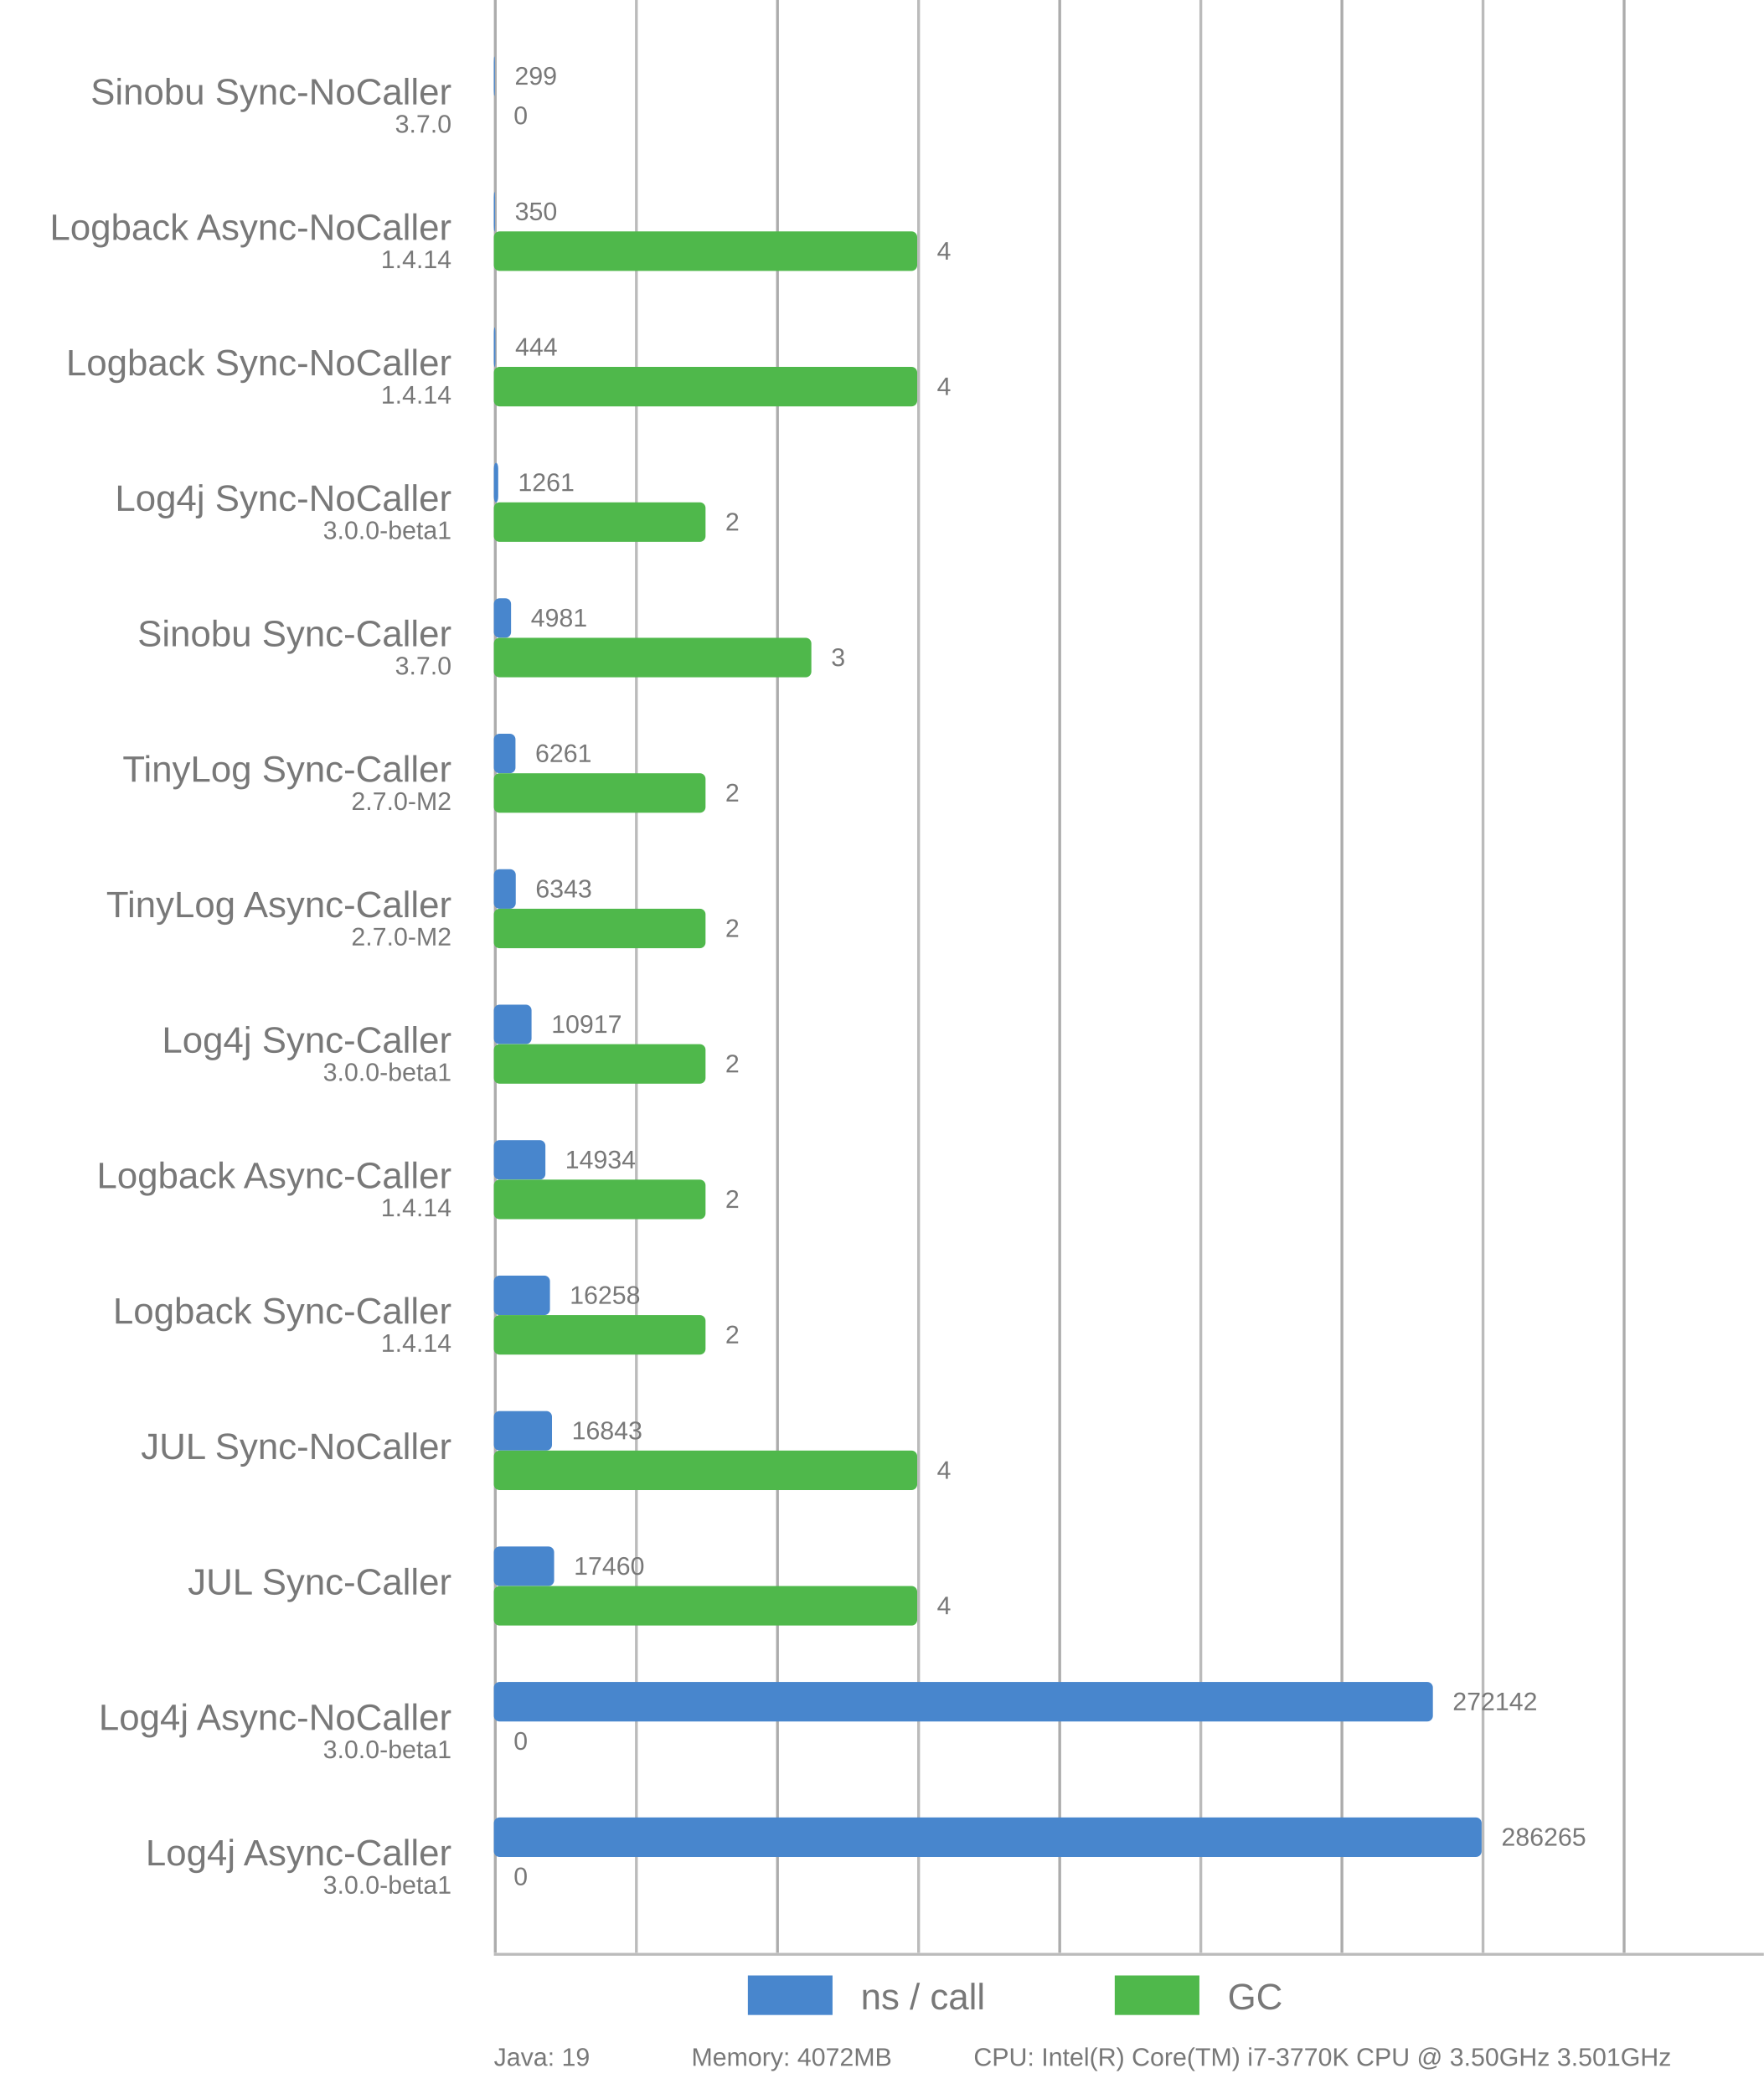
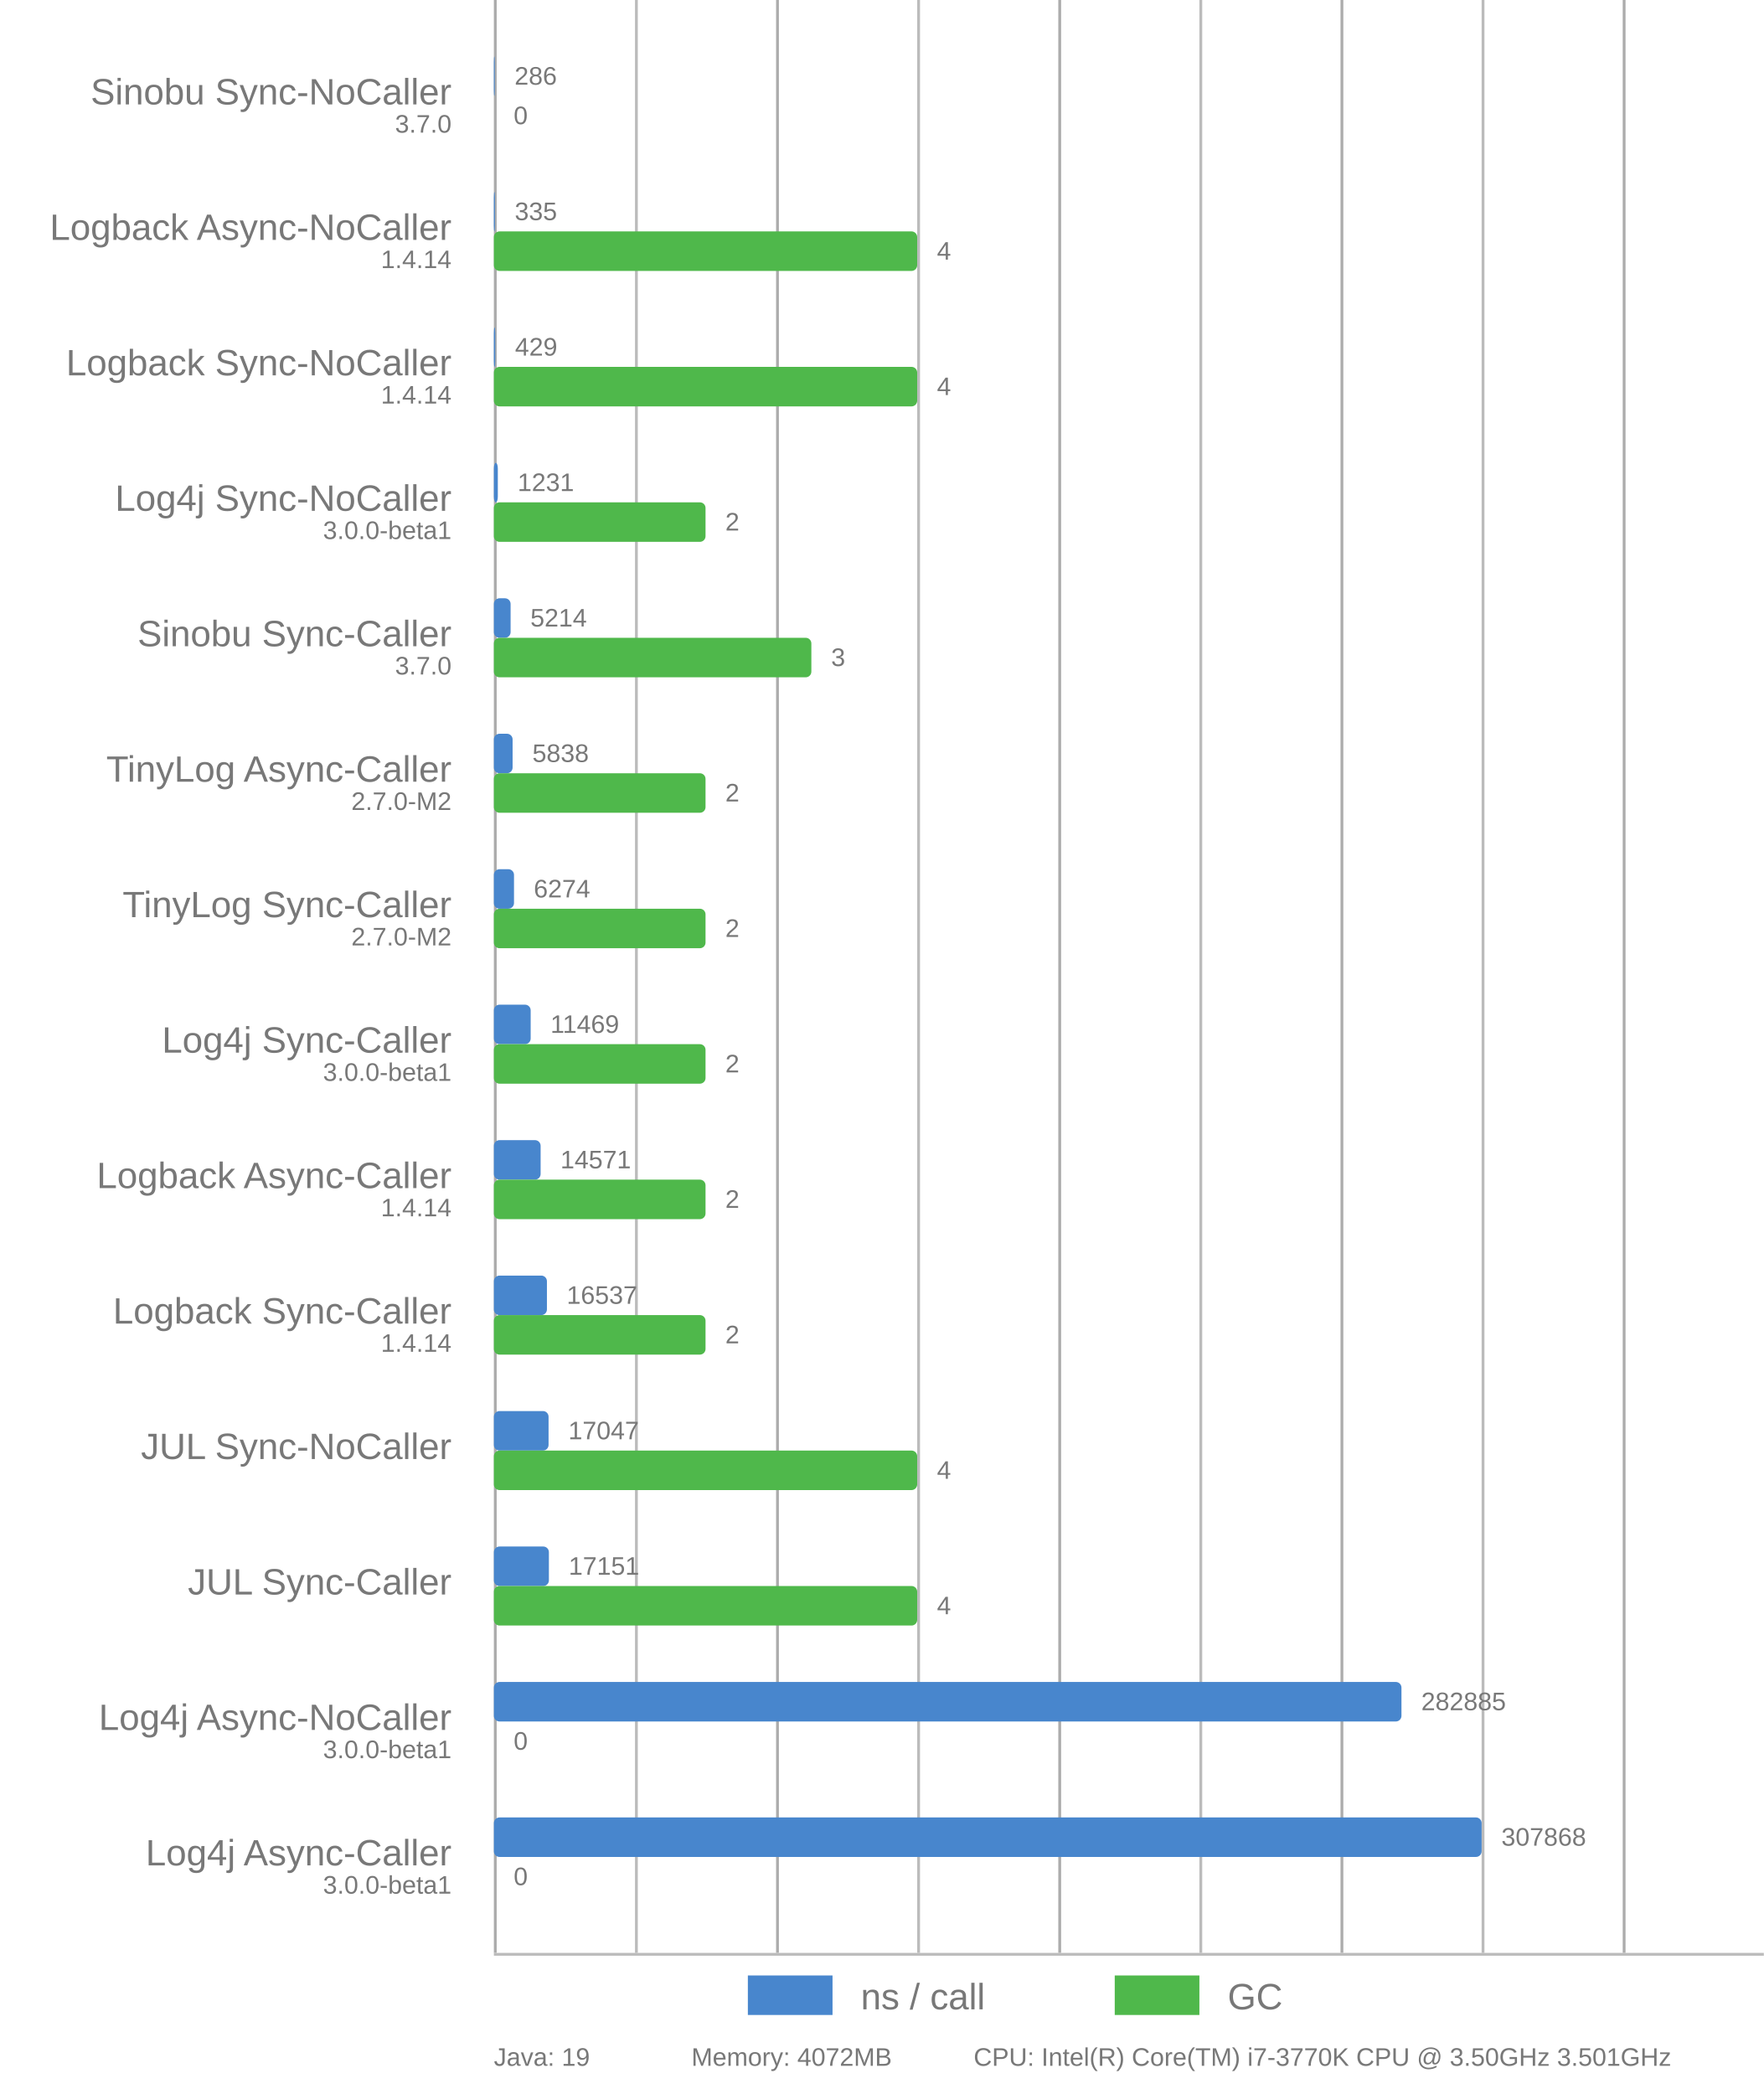
<svg xmlns="http://www.w3.org/2000/svg" viewBox="0 0 625 742">
  <style>
      text {
          font-family: Arial;
          font-size: 13px;
          fill: #787878;
      }

      .desc {
          font-size: 9px;
      }

      .vline {
          fill: #acacac;
          stroke: none;
          stroke-width: 0;
      }

      .subline {
          fill: #bbb;
          stroke: none;
          stroke-width: 0;
      }

      .call {
          fill: #4886CD;
          stroke-linejoin: round;
          height: 14px;
      }

      .gc {
          fill: #4FB84B;
          stroke-linejoin: round;
          height: 14px;
      }
  </style>
  <g>
    <rect x="175" y="0" width="1" height="692" class="vline" />
    <rect x="275" y="0" width="1" height="692" class="vline" />
    <rect x="375" y="0" width="1" height="692" class="vline" />
    <rect x="475" y="0" width="1" height="692" class="vline" />
    <rect x="575" y="0" width="1" height="692" class="vline" />
    <rect x="225" y="0" width="1" height="692" class="subline" />
    <rect x="325" y="0" width="1" height="692" class="subline" />
    <rect x="425" y="0" width="1" height="692" class="subline" />
    <rect x="525" y="0" width="1" height="692" class="subline" />
    <rect x="175" y="692" width="450" height="1" class="subline" />
    <rect x="265" y="700" width="30" class="call" />
    <text x="305" y="712">ns / call</text>
    <rect x="395" y="700" width="30" class="gc" />
    <text x="435" y="712">GC</text>
  </g>
-   <rect x="175" y="20" width="0.366" rx="2" ry="2" class="call" />
+   <rect x="175" y="20" width="0.325" rx="2" ry="2" class="call" />
  <rect x="175" y="34" width="0" rx="2" ry="2" class="gc" />
  <text x="160" y="37" text-anchor="end">Sinobu Sync-NoCaller</text>
  <text x="160" y="47" text-anchor="end" class="desc">3.7.0</text>
-   <text x="182.366" y="30" class="desc">299</text>
+   <text x="182.325" y="30" class="desc">286</text>
  <text x="182" y="44" class="desc">0</text>
-   <rect x="175" y="68" width="0.428" rx="2" ry="2" class="call" />
+   <rect x="175" y="68" width="0.381" rx="2" ry="2" class="call" />
  <rect x="175" y="82" width="150" rx="2" ry="2" class="gc" />
  <text x="160" y="85" text-anchor="end">Logback Async-NoCaller</text>
  <text x="160" y="95" text-anchor="end" class="desc">1.4.14</text>
-   <text x="182.428" y="78" class="desc">350</text>
+   <text x="182.381" y="78" class="desc">335</text>
  <text x="332" y="92" class="desc">4</text>
-   <rect x="175" y="116" width="0.543" rx="2" ry="2" class="call" />
+   <rect x="175" y="116" width="0.488" rx="2" ry="2" class="call" />
  <rect x="175" y="130" width="150" rx="2" ry="2" class="gc" />
  <text x="160" y="133" text-anchor="end">Logback Sync-NoCaller</text>
  <text x="160" y="143" text-anchor="end" class="desc">1.4.14</text>
-   <text x="182.543" y="126" class="desc">444</text>
+   <text x="182.488" y="126" class="desc">429</text>
  <text x="332" y="140" class="desc">4</text>
-   <rect x="175" y="164" width="1.542" rx="2" ry="2" class="call" />
+   <rect x="175" y="164" width="1.399" rx="2" ry="2" class="call" />
  <rect x="175" y="178" width="75" rx="2" ry="2" class="gc" />
  <text x="160" y="181" text-anchor="end">Log4j Sync-NoCaller</text>
  <text x="160" y="191" text-anchor="end" class="desc">3.0.0-beta1</text>
-   <text x="183.542" y="174" class="desc">1261</text>
+   <text x="183.399" y="174" class="desc">1231</text>
  <text x="257" y="188" class="desc">2</text>
-   <rect x="175" y="212" width="6.09" rx="2" ry="2" class="call" />
+   <rect x="175" y="212" width="5.928" rx="2" ry="2" class="call" />
  <rect x="175" y="226" width="112.5" rx="2" ry="2" class="gc" />
  <text x="160" y="229" text-anchor="end">Sinobu Sync-Caller</text>
  <text x="160" y="239" text-anchor="end" class="desc">3.7.0</text>
-   <text x="188.09" y="222" class="desc">4981</text>
+   <text x="187.928" y="222" class="desc">5214</text>
  <text x="294.5" y="236" class="desc">3</text>
-   <rect x="175" y="260" width="7.655" rx="2" ry="2" class="call" />
+   <rect x="175" y="260" width="6.637" rx="2" ry="2" class="call" />
  <rect x="175" y="274" width="75" rx="2" ry="2" class="gc" />
-   <text x="160" y="277" text-anchor="end">TinyLog Sync-Caller</text>
+   <text x="160" y="277" text-anchor="end">TinyLog Async-Caller</text>
  <text x="160" y="287" text-anchor="end" class="desc">2.7.0-M2</text>
-   <text x="189.655" y="270" class="desc">6261</text>
+   <text x="188.637" y="270" class="desc">5838</text>
  <text x="257" y="284" class="desc">2</text>
-   <rect x="175" y="308" width="7.755" rx="2" ry="2" class="call" />
+   <rect x="175" y="308" width="7.133" rx="2" ry="2" class="call" />
  <rect x="175" y="322" width="75" rx="2" ry="2" class="gc" />
-   <text x="160" y="325" text-anchor="end">TinyLog Async-Caller</text>
+   <text x="160" y="325" text-anchor="end">TinyLog Sync-Caller</text>
  <text x="160" y="335" text-anchor="end" class="desc">2.7.0-M2</text>
-   <text x="189.755" y="318" class="desc">6343</text>
+   <text x="189.133" y="318" class="desc">6274</text>
  <text x="257" y="332" class="desc">2</text>
-   <rect x="175" y="356" width="13.348" rx="2" ry="2" class="call" />
+   <rect x="175" y="356" width="13.039" rx="2" ry="2" class="call" />
  <rect x="175" y="370" width="75" rx="2" ry="2" class="gc" />
  <text x="160" y="373" text-anchor="end">Log4j Sync-Caller</text>
  <text x="160" y="383" text-anchor="end" class="desc">3.0.0-beta1</text>
-   <text x="195.348" y="366" class="desc">10917</text>
+   <text x="195.039" y="366" class="desc">11469</text>
  <text x="257" y="380" class="desc">2</text>
-   <rect x="175" y="404" width="18.259" rx="2" ry="2" class="call" />
+   <rect x="175" y="404" width="16.565" rx="2" ry="2" class="call" />
  <rect x="175" y="418" width="75" rx="2" ry="2" class="gc" />
  <text x="160" y="421" text-anchor="end">Logback Async-Caller</text>
  <text x="160" y="431" text-anchor="end" class="desc">1.4.14</text>
-   <text x="200.259" y="414" class="desc">14934</text>
+   <text x="198.565" y="414" class="desc">14571</text>
  <text x="257" y="428" class="desc">2</text>
-   <rect x="175" y="452" width="19.878" rx="2" ry="2" class="call" />
+   <rect x="175" y="452" width="18.8" rx="2" ry="2" class="call" />
  <rect x="175" y="466" width="75" rx="2" ry="2" class="gc" />
  <text x="160" y="469" text-anchor="end">Logback Sync-Caller</text>
  <text x="160" y="479" text-anchor="end" class="desc">1.4.14</text>
-   <text x="201.878" y="462" class="desc">16258</text>
+   <text x="200.8" y="462" class="desc">16537</text>
  <text x="257" y="476" class="desc">2</text>
-   <rect x="175" y="500" width="20.593" rx="2" ry="2" class="call" />
+   <rect x="175" y="500" width="19.38" rx="2" ry="2" class="call" />
  <rect x="175" y="514" width="150" rx="2" ry="2" class="gc" />
  <text x="160" y="517" text-anchor="end">JUL Sync-NoCaller</text>
  <text x="160" y="527" text-anchor="end" class="desc" />
-   <text x="202.593" y="510" class="desc">16843</text>
+   <text x="201.38" y="510" class="desc">17047</text>
  <text x="332" y="524" class="desc">4</text>
-   <rect x="175" y="548" width="21.347" rx="2" ry="2" class="call" />
+   <rect x="175" y="548" width="19.498" rx="2" ry="2" class="call" />
  <rect x="175" y="562" width="150" rx="2" ry="2" class="gc" />
  <text x="160" y="565" text-anchor="end">JUL Sync-Caller</text>
  <text x="160" y="575" text-anchor="end" class="desc" />
-   <text x="203.347" y="558" class="desc">17460</text>
+   <text x="201.498" y="558" class="desc">17151</text>
  <text x="332" y="572" class="desc">4</text>
-   <rect x="175" y="596" width="332.733" rx="2" ry="2" class="call" />
+   <rect x="175" y="596" width="321.598" rx="2" ry="2" class="call" />
  <rect x="175" y="610" width="0" rx="2" ry="2" class="gc" />
  <text x="160" y="613" text-anchor="end">Log4j Async-NoCaller</text>
  <text x="160" y="623" text-anchor="end" class="desc">3.0.0-beta1</text>
-   <text x="514.733" y="606" class="desc">272142</text>
+   <text x="503.598" y="606" class="desc">282885</text>
  <text x="182" y="620" class="desc">0</text>
  <rect x="175" y="644" width="350" rx="2" ry="2" class="call" />
  <rect x="175" y="658" width="0" rx="2" ry="2" class="gc" />
  <text x="160" y="661" text-anchor="end">Log4j Async-Caller</text>
  <text x="160" y="671" text-anchor="end" class="desc">3.0.0-beta1</text>
-   <text x="532" y="654" class="desc">286265</text>
+   <text x="532" y="654" class="desc">307868</text>
  <text x="182" y="668" class="desc">0</text>
  <text x="175" y="732" class="desc">Java: 19</text>
  <text x="245" y="732" class="desc">Memory: 4072MB</text>
  <text x="345" y="732" class="desc">CPU: Intel(R) Core(TM) i7-3770K CPU @ 3.50GHz 3.501GHz</text>
</svg>
